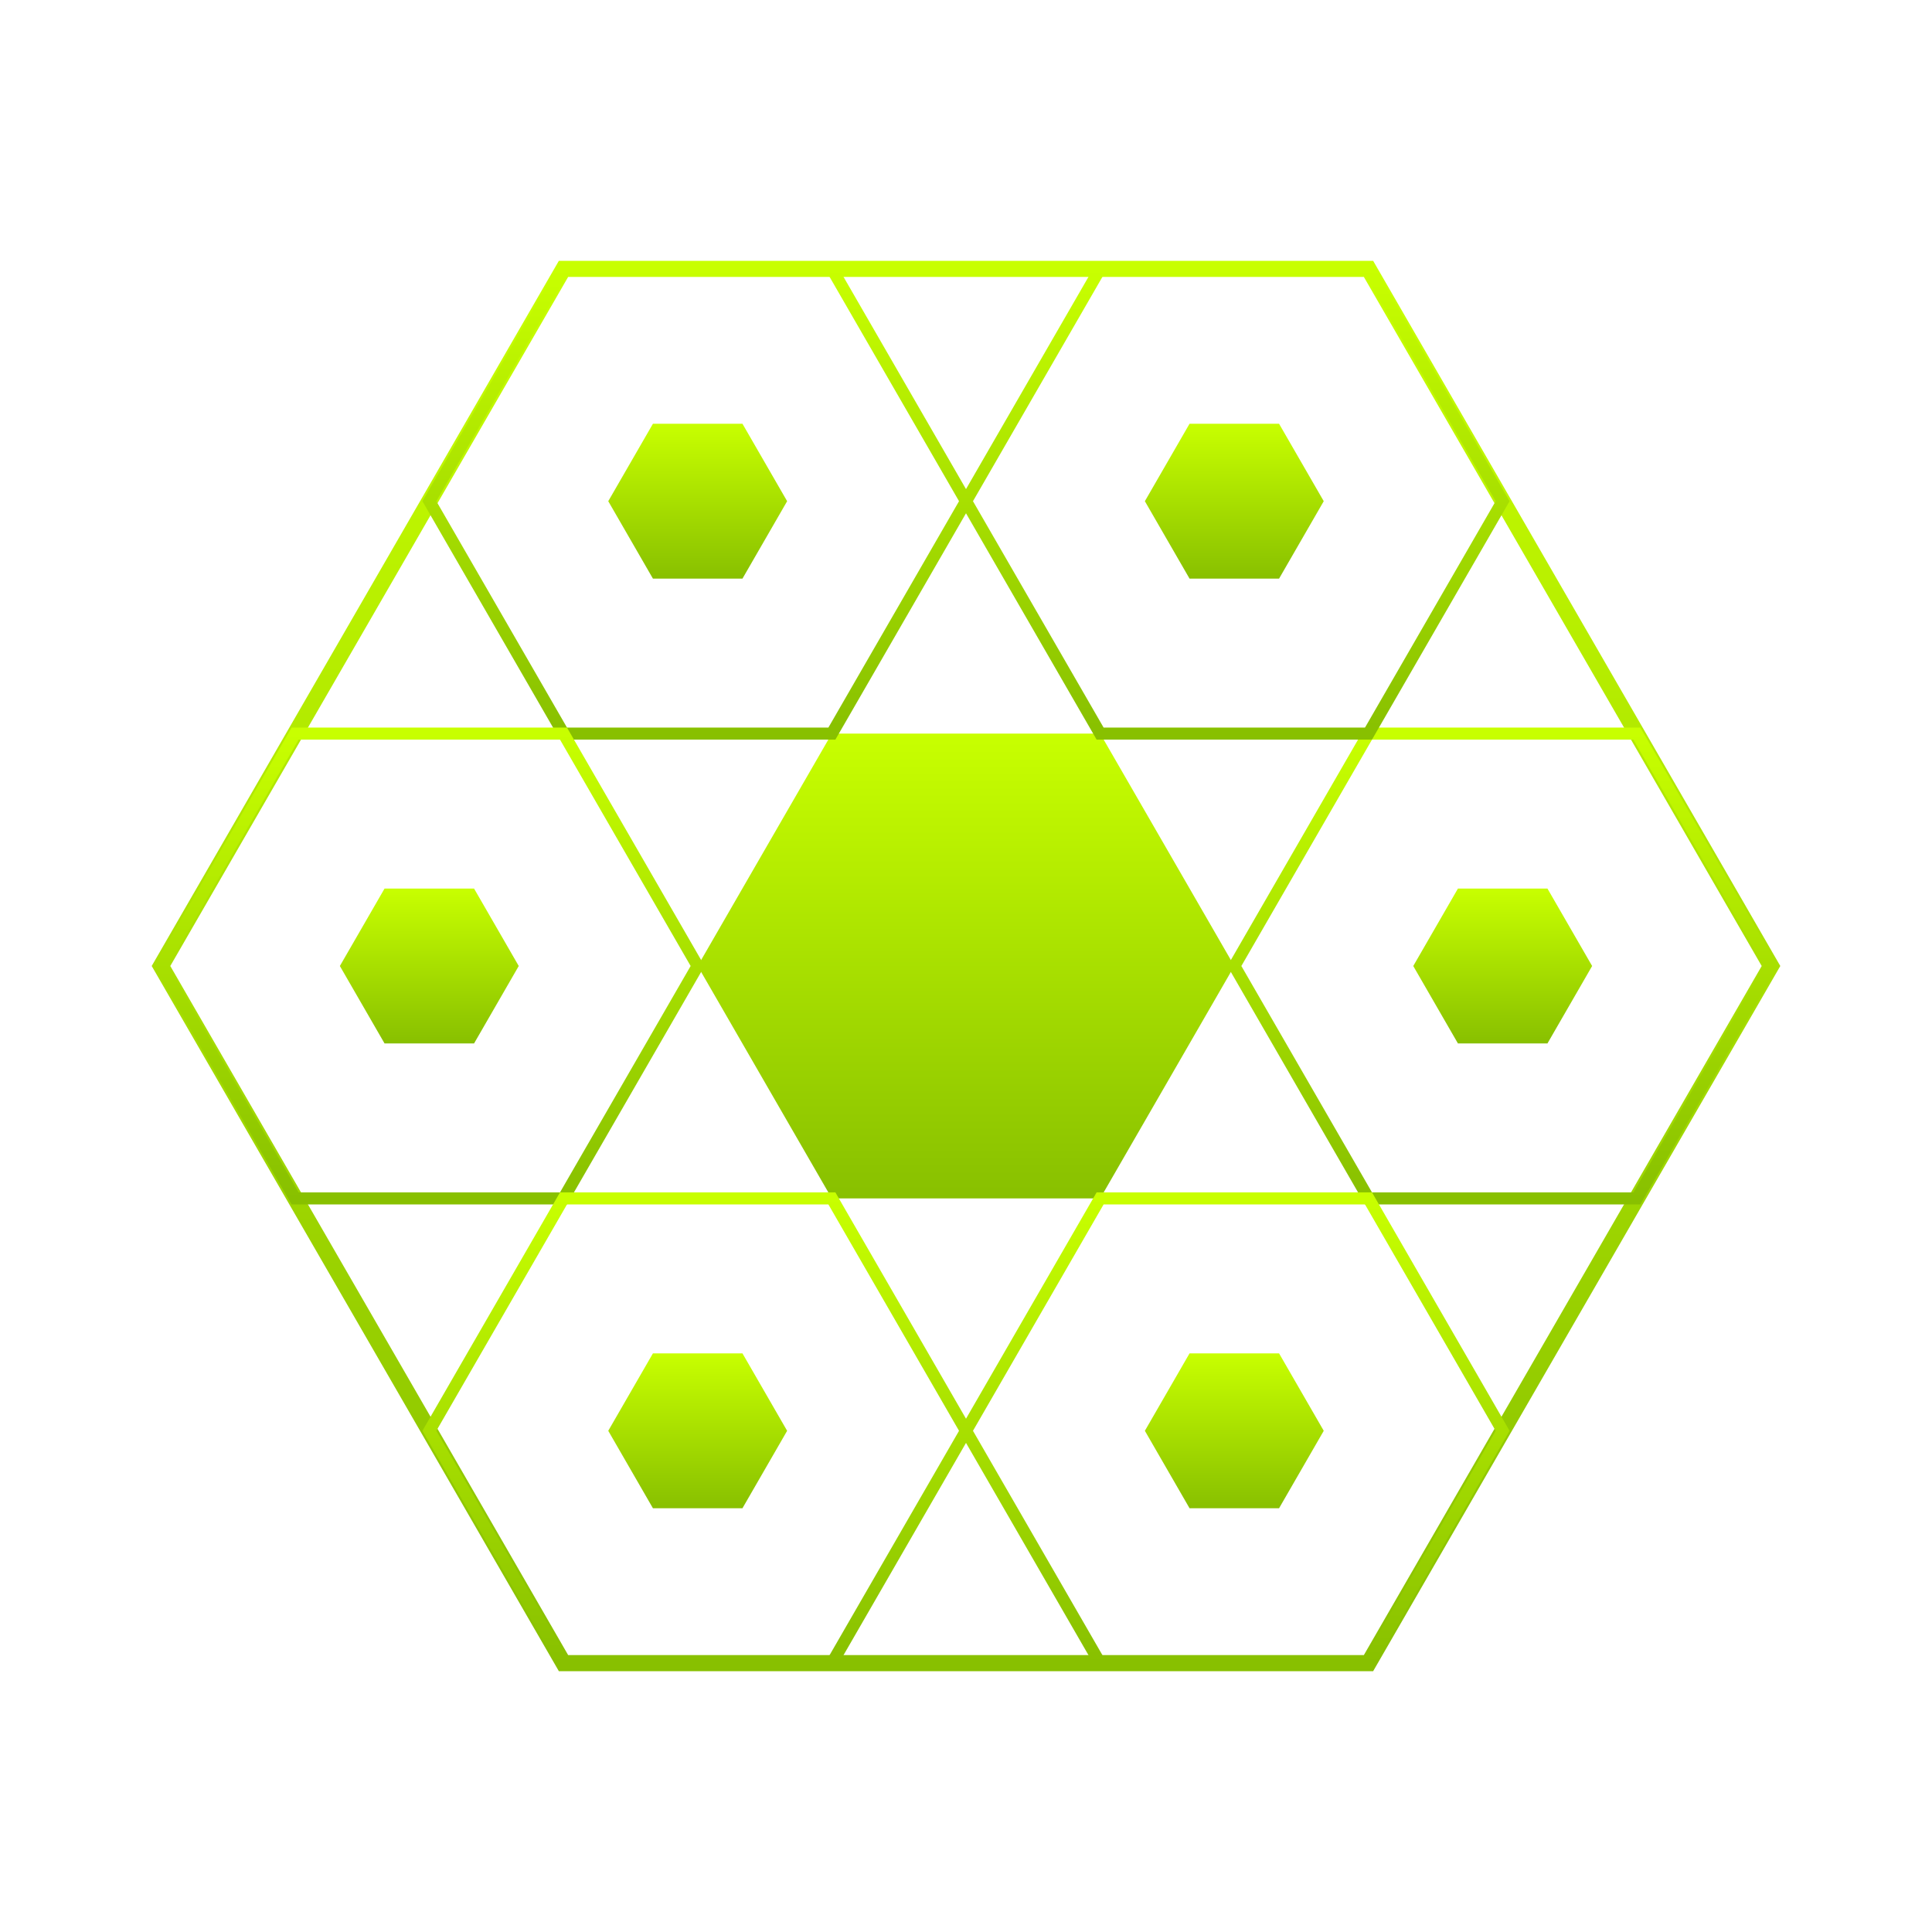
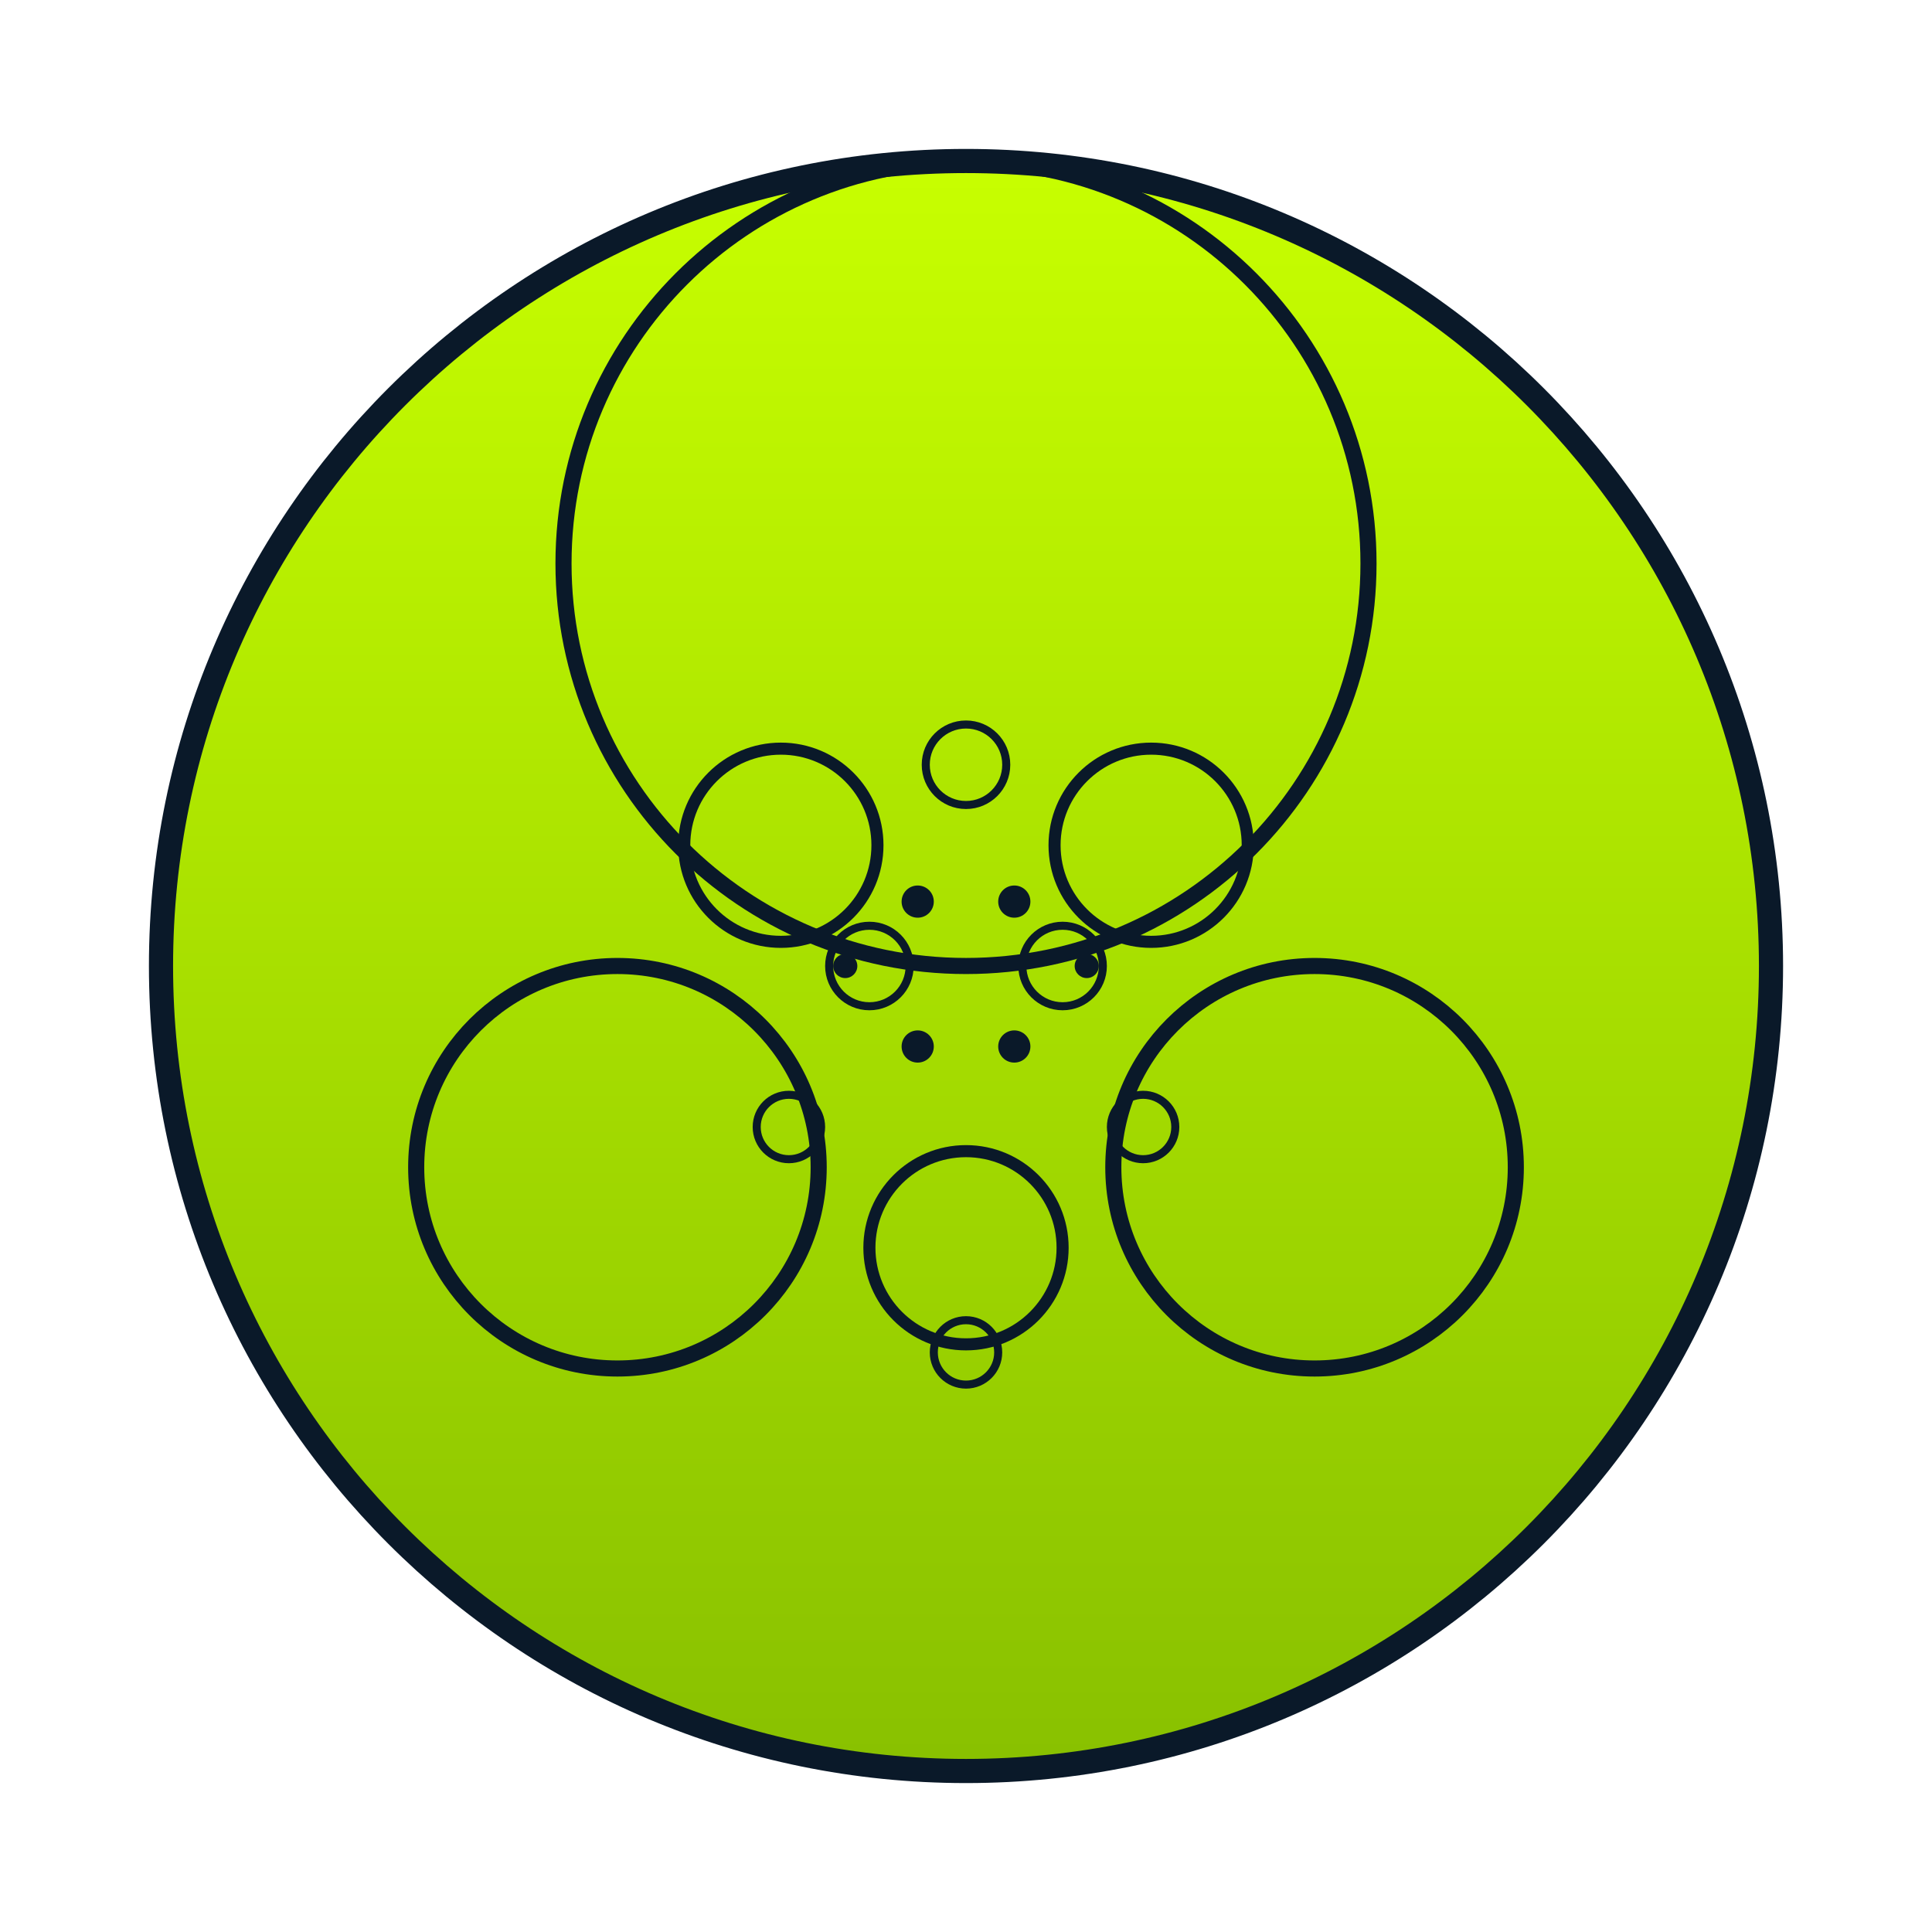
<svg xmlns="http://www.w3.org/2000/svg" viewBox="0 0 240 240" width="240" height="240">
  <defs>
-     <linearGradient id="unhFractal" x1="0" y1="0" x2="0" y2="1">
+     <linearGradient id="unhApollonian" x1="0" y1="0" x2="0" y2="1">
      <stop offset="0%" stop-color="#c8ff00" />
      <stop offset="100%" stop-color="#88c000" />
    </linearGradient>
+     <clipPath id="outerCircle">
+       <circle cx="120" cy="120" r="100" />
+     </clipPath>
  </defs>
  <g transform="translate(120,120)">
-     <polygon points="100,0 50,86.6 -50,86.6 -100,0 -50,-86.6 50,-86.6" fill="none" stroke="url(#unhFractal)" stroke-width="2" />
-     <polygon points="33.33,0 16.67,28.87 -16.67,28.87 -33.33,0 -16.67,-28.87 16.67,-28.87" fill="url(#unhFractal)" />
-     <g transform="translate(66.67, 0)">
-       <polygon points="33.33,0 16.67,28.87 -16.67,28.87 -33.33,0 -16.67,-28.87 16.67,-28.87" fill="none" stroke="url(#unhFractal)" stroke-width="1.5" />
-       <polygon points="11.11,0 5.56,9.62 -5.56,9.62 -11.11,0 -5.56,-9.62 5.56,-9.62" fill="url(#unhFractal)" />
-     </g>
-     <g transform="translate(33.33, -57.74)">
-       <polygon points="33.33,0 16.67,28.87 -16.67,28.87 -33.33,0 -16.67,-28.87 16.67,-28.87" fill="none" stroke="url(#unhFractal)" stroke-width="1.5" />
-       <polygon points="11.11,0 5.56,9.62 -5.56,9.62 -11.11,0 -5.56,-9.62 5.56,-9.62" fill="url(#unhFractal)" />
-     </g>
-     <g transform="translate(-33.33, -57.74)">
-       <polygon points="33.33,0 16.67,28.87 -16.67,28.87 -33.33,0 -16.67,-28.87 16.67,-28.87" fill="none" stroke="url(#unhFractal)" stroke-width="1.5" />
-       <polygon points="11.11,0 5.56,9.62 -5.56,9.62 -11.11,0 -5.56,-9.62 5.56,-9.62" fill="url(#unhFractal)" />
-     </g>
-     <g transform="translate(-66.67, 0)">
-       <polygon points="33.33,0 16.67,28.87 -16.67,28.87 -33.33,0 -16.67,-28.87 16.67,-28.87" fill="none" stroke="url(#unhFractal)" stroke-width="1.5" />
-       <polygon points="11.11,0 5.56,9.62 -5.56,9.62 -11.11,0 -5.56,-9.62 5.56,-9.62" fill="url(#unhFractal)" />
-     </g>
-     <g transform="translate(-33.33, 57.74)">
-       <polygon points="33.33,0 16.67,28.87 -16.67,28.87 -33.33,0 -16.67,-28.87 16.67,-28.87" fill="none" stroke="url(#unhFractal)" stroke-width="1.5" />
-       <polygon points="11.11,0 5.56,9.62 -5.56,9.62 -11.11,0 -5.56,-9.62 5.56,-9.62" fill="url(#unhFractal)" />
-     </g>
-     <g transform="translate(33.33, 57.74)">
-       <polygon points="33.33,0 16.67,28.87 -16.67,28.87 -33.33,0 -16.67,-28.87 16.67,-28.87" fill="none" stroke="url(#unhFractal)" stroke-width="1.5" />
-       <polygon points="11.11,0 5.56,9.62 -5.56,9.62 -11.11,0 -5.56,-9.62 5.56,-9.62" fill="url(#unhFractal)" />
-     </g>
+     <circle cx="0" cy="0" r="100" fill="url(#unhApollonian)" />
+     <circle cx="0" cy="-50" r="50" fill="none" stroke="#0a1929" stroke-width="2" />
+     <circle cx="-43.3" cy="25" r="25" fill="none" stroke="#0a1929" stroke-width="2" />
+     <circle cx="43.3" cy="25" r="25" fill="none" stroke="#0a1929" stroke-width="2" />
+     <circle cx="-23" cy="-15" r="12" fill="none" stroke="#0a1929" stroke-width="1.5" />
+     <circle cx="23" cy="-15" r="12" fill="none" stroke="#0a1929" stroke-width="1.5" />
+     <circle cx="0" cy="35" r="12" fill="none" stroke="#0a1929" stroke-width="1.5" />
+     <circle cx="-12" cy="0" r="5" fill="none" stroke="#0a1929" stroke-width="1" />
+     <circle cx="12" cy="0" r="5" fill="none" stroke="#0a1929" stroke-width="1" />
+     <circle cx="0" cy="-25" r="5" fill="none" stroke="#0a1929" stroke-width="1" />
+     <circle cx="-22" cy="20" r="4" fill="none" stroke="#0a1929" stroke-width="1" />
+     <circle cx="22" cy="20" r="4" fill="none" stroke="#0a1929" stroke-width="1" />
+     <circle cx="0" cy="48" r="4" fill="none" stroke="#0a1929" stroke-width="1" />
+     <circle cx="-6" cy="-8" r="2" fill="#0a1929" />
+     <circle cx="6" cy="-8" r="2" fill="#0a1929" />
+     <circle cx="-6" cy="10" r="2" fill="#0a1929" />
+     <circle cx="6" cy="10" r="2" fill="#0a1929" />
+     <circle cx="-15" cy="0" r="1.5" fill="#0a1929" />
+     <circle cx="15" cy="0" r="1.5" fill="#0a1929" />
+     <circle cx="0" cy="0" r="100" fill="none" stroke="#0a1929" stroke-width="3" />
  </g>
</svg>
